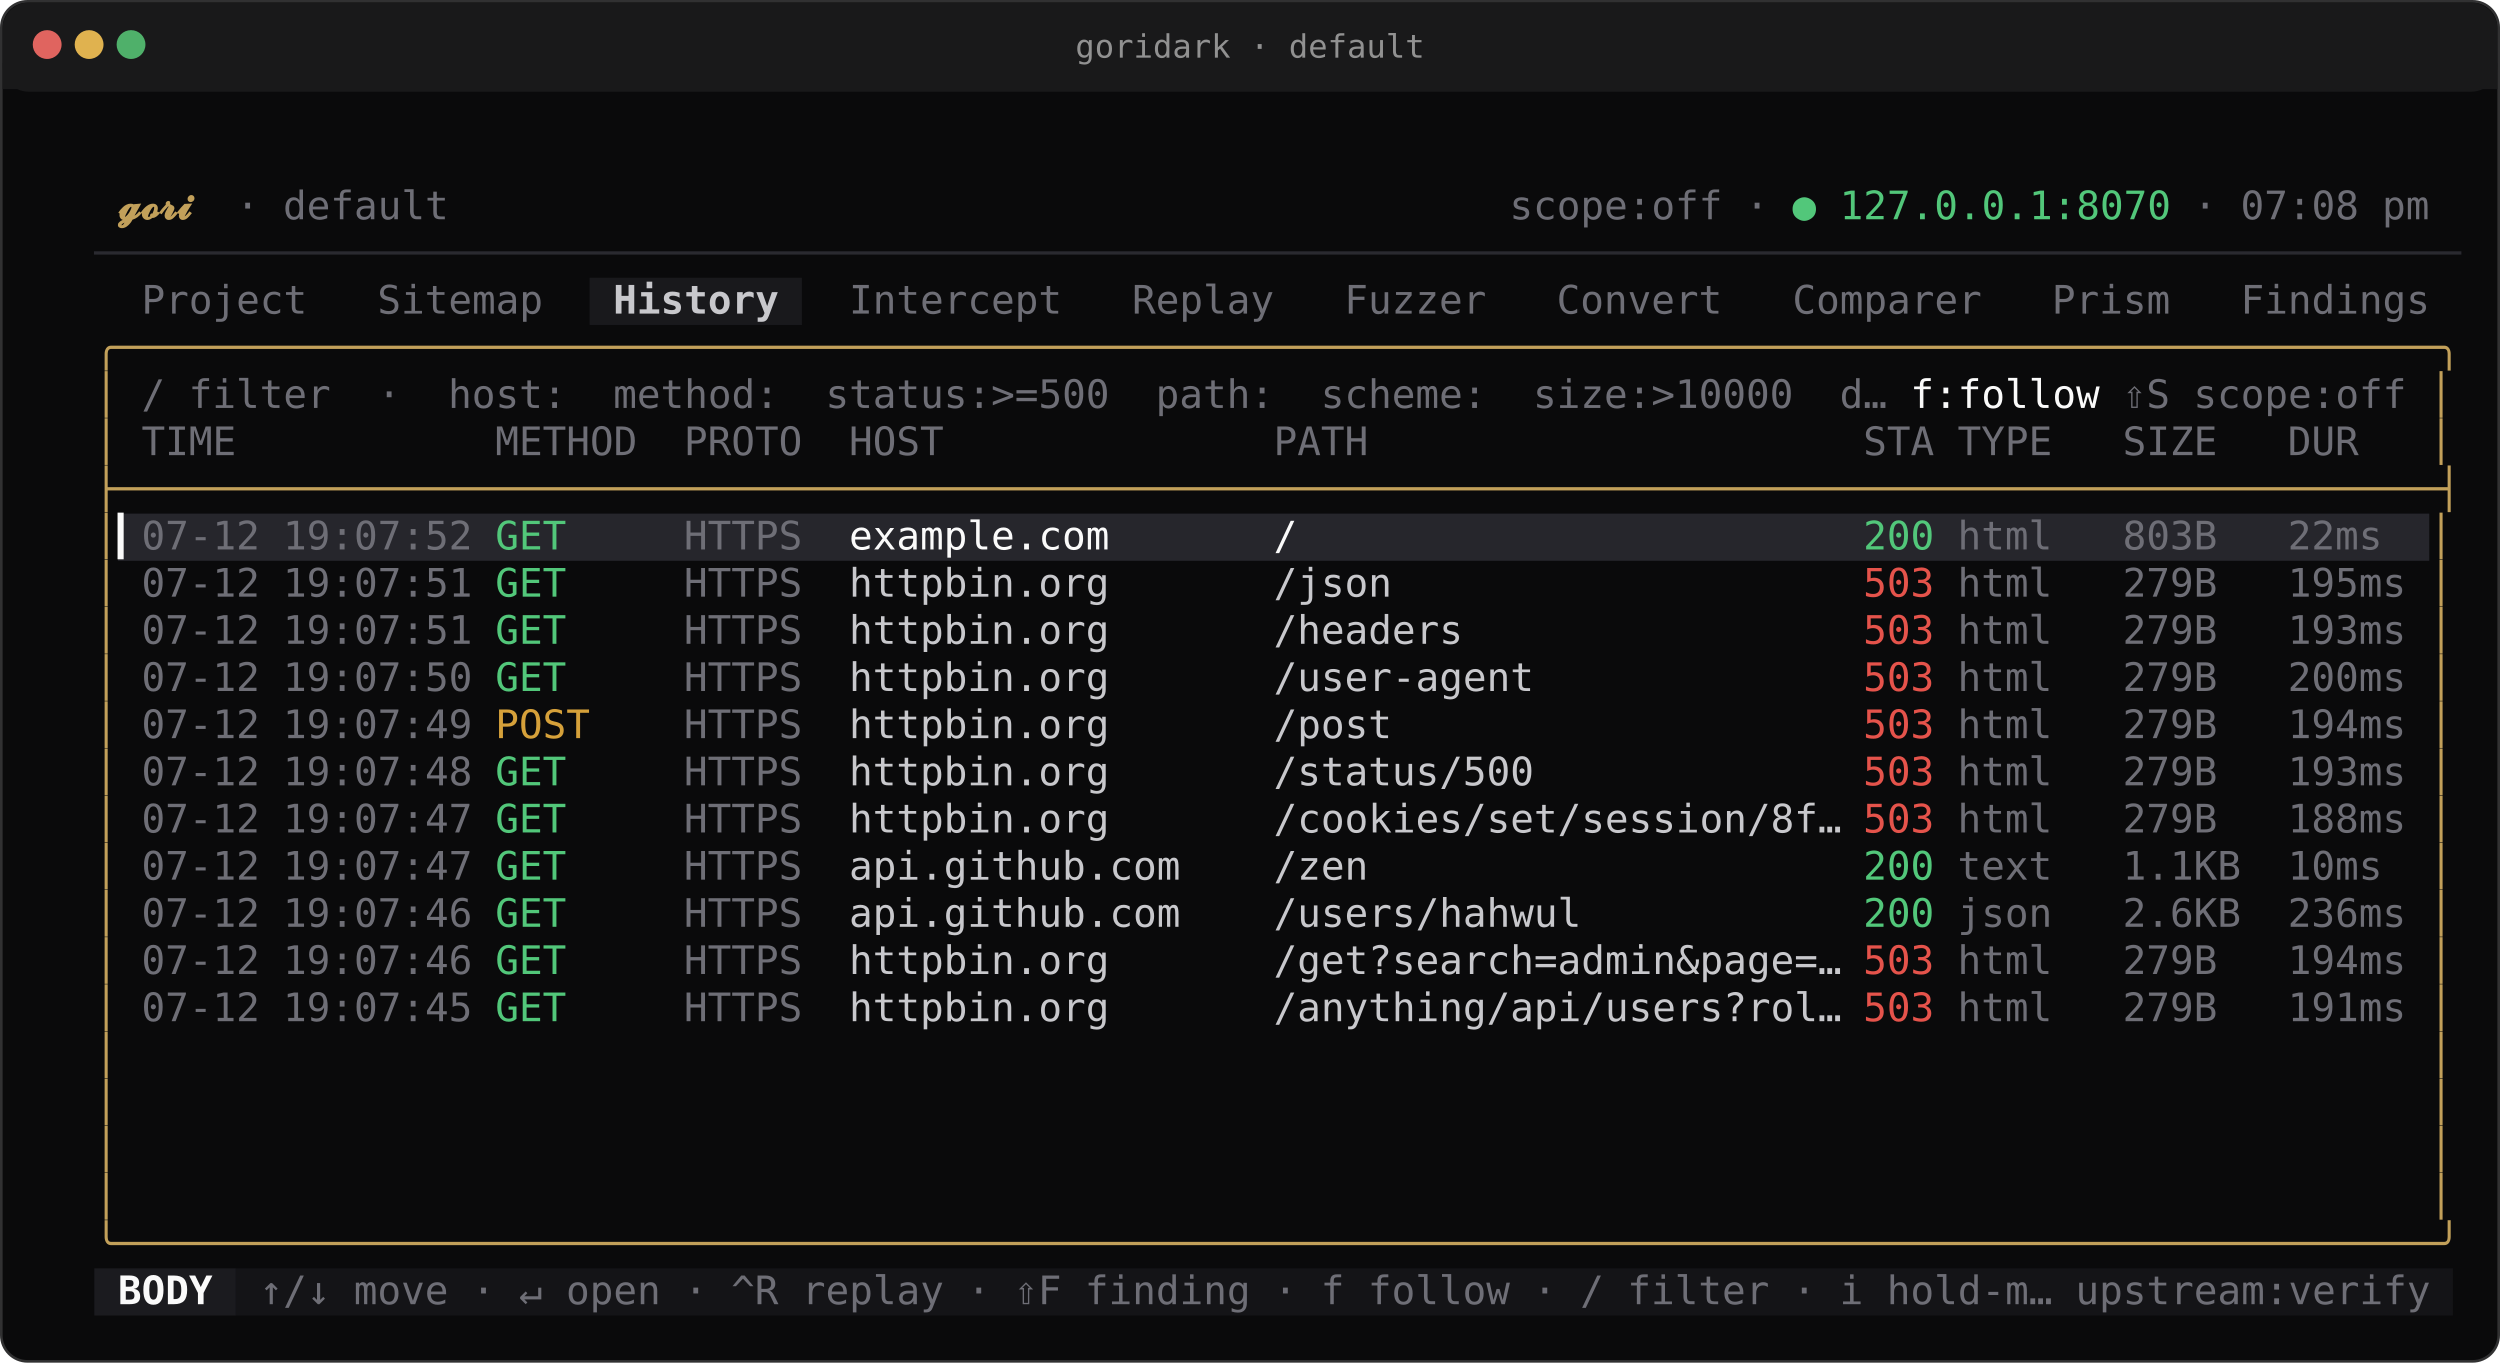
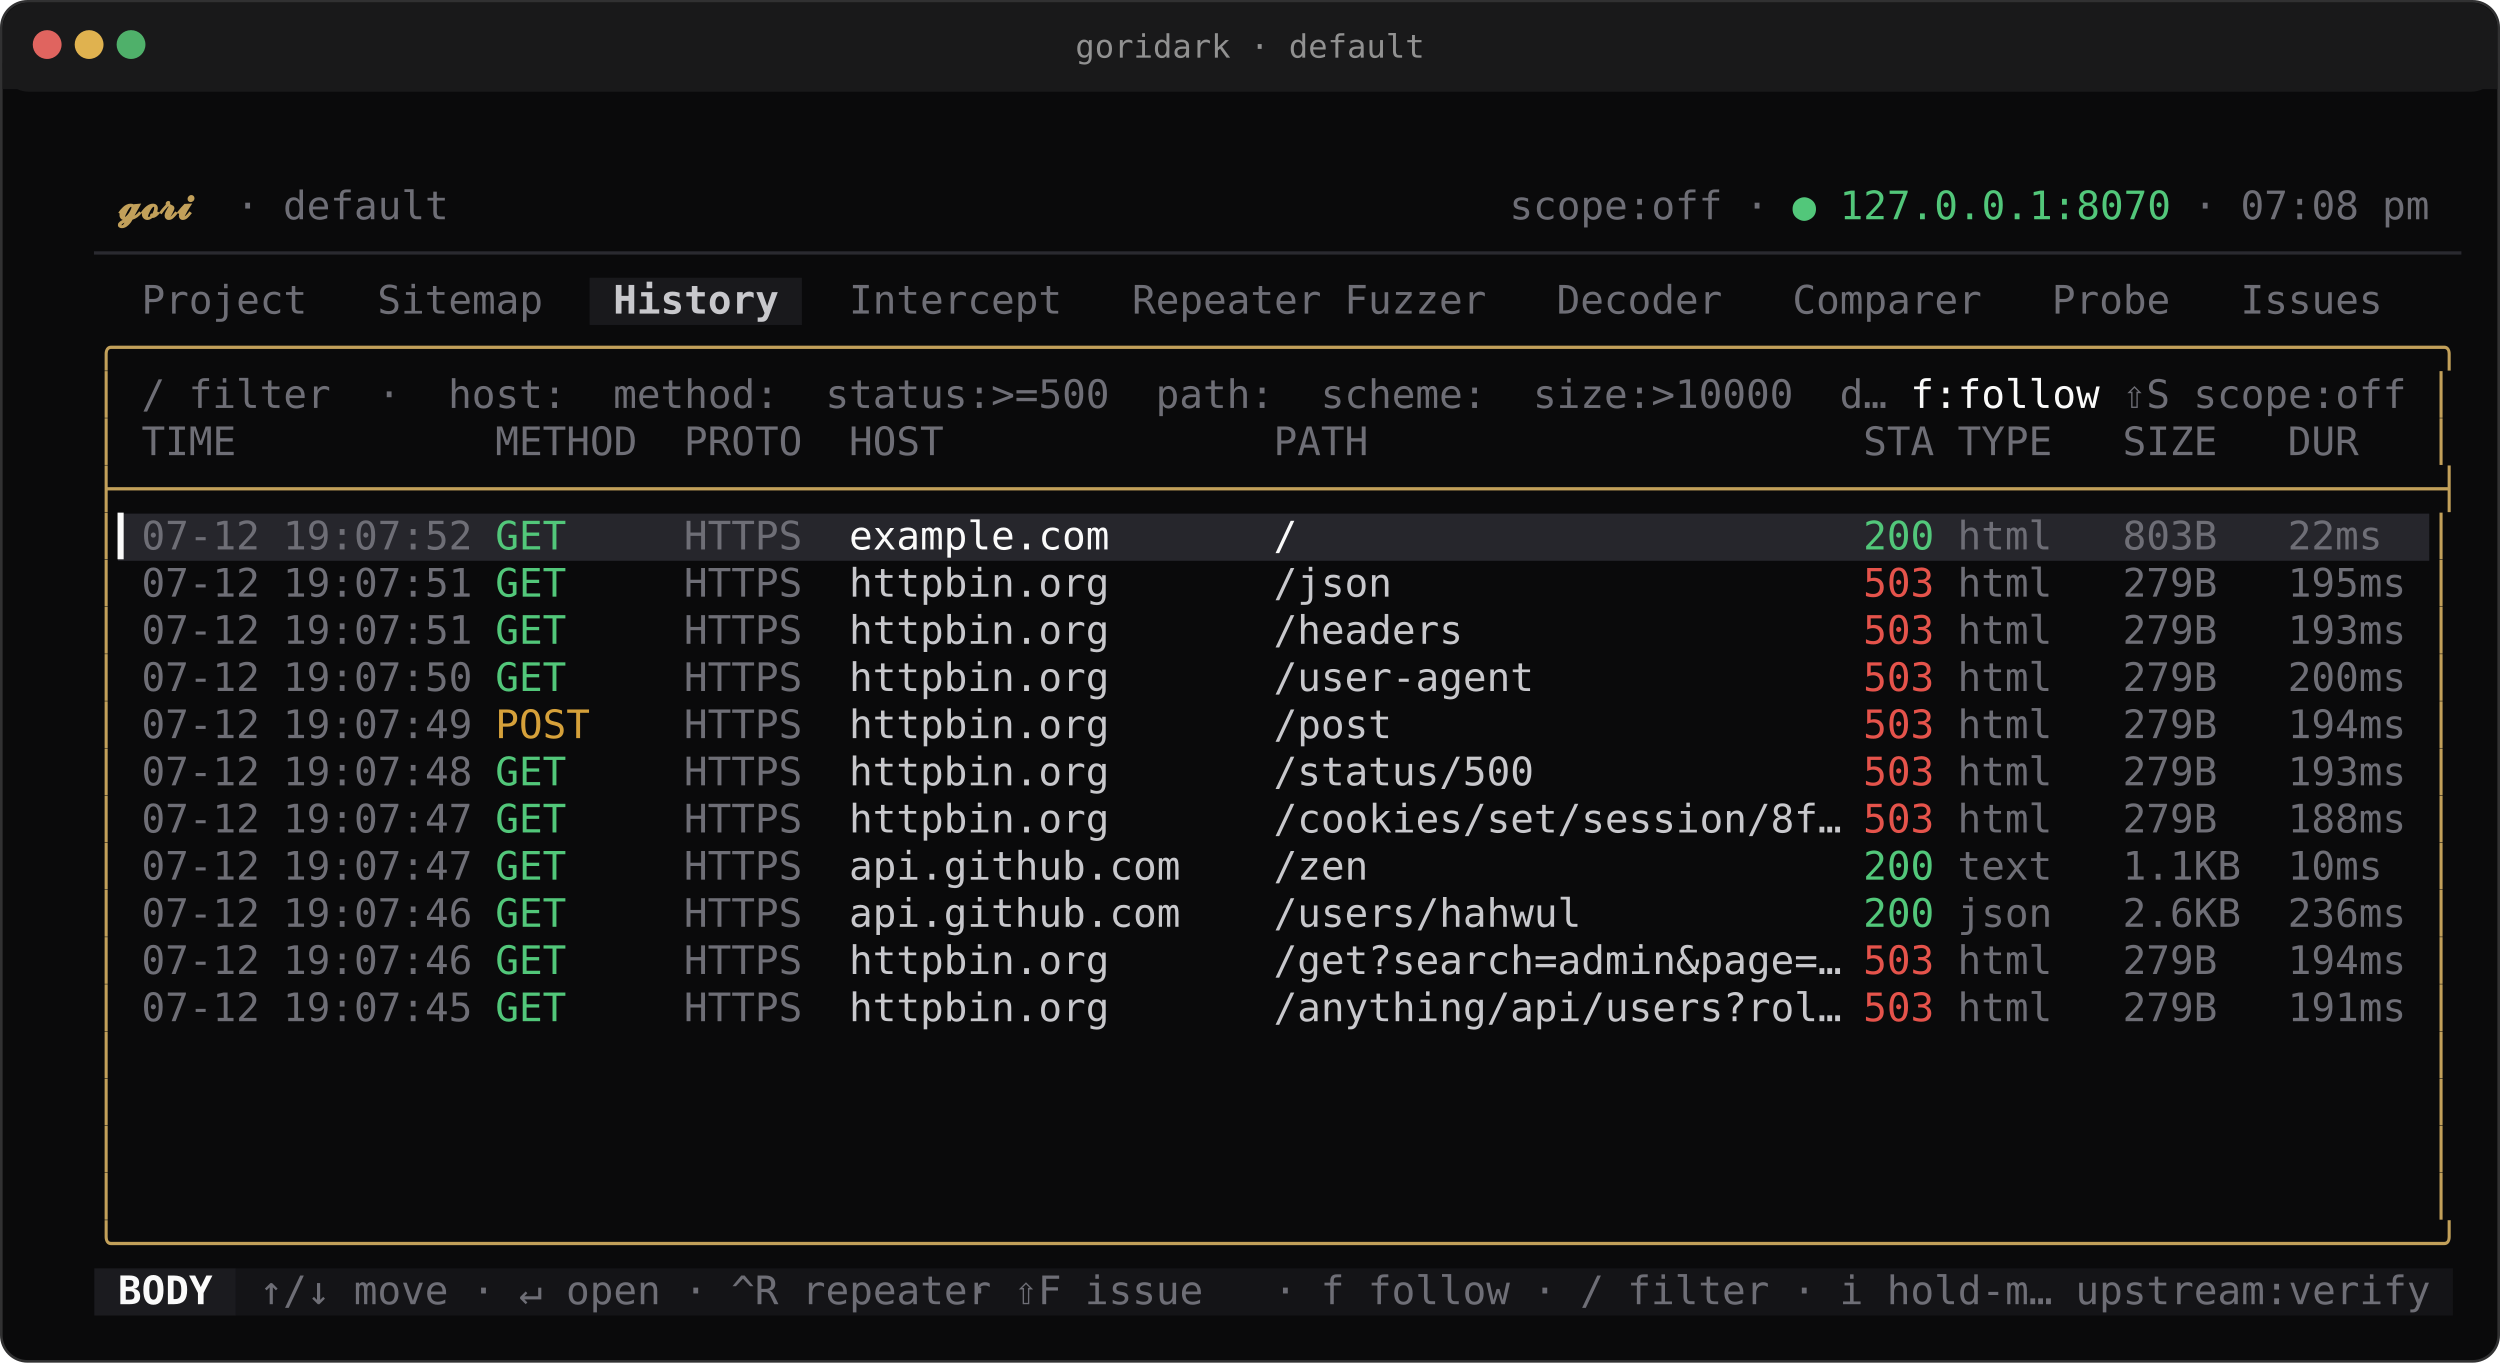
<svg xmlns="http://www.w3.org/2000/svg" width="954" height="520" viewBox="0 0 954.0 520.0" font-family="ui-monospace,'SF Mono','JetBrains Mono',Menlo,Consolas,monospace" font-size="15.0px" role="img" aria-label="goridark · default">
  <rect x="0.5" y="0.5" width="953.0" height="519.0" rx="10" ry="10" fill="#0a0a0b" stroke="#313132" stroke-width="1" />
  <rect x="1" y="1" width="952.0" height="34.0" rx="10" ry="10" fill="#19191a" />
  <rect x="1" y="24.0" width="952.0" height="10" fill="#19191a" />
  <circle cx="18.0" cy="17.0" r="5.5" fill="#e0645f" />
  <circle cx="34.0" cy="17.0" r="5.5" fill="#e0b24f" />
  <circle cx="50.0" cy="17.0" r="5.5" fill="#4fb06a" />
  <text x="477.0" y="22.0" text-anchor="middle" fill="#919191" font-size="12.3px">goridark · default</text>
  <rect x="225.00" y="106.00" width="81.00" height="18.00" fill="#19191c" />
  <rect x="45.00" y="196.00" width="882.00" height="18.00" fill="#26262c" />
  <rect x="36.00" y="484.00" width="54.00" height="18.00" fill="#1b1b1f" />
  <rect x="90.00" y="484.00" width="846.00" height="18.00" fill="#141417" />
  <text x="45.00" y="83.68" textLength="36.00" lengthAdjust="spacingAndGlyphs" fill="#c2a05a" font-weight="700" xml:space="preserve">𝓰𝓸𝓻𝓲</text>
  <text x="90.00" y="83.68" textLength="9.00" lengthAdjust="spacingAndGlyphs" fill="#6e6e76" xml:space="preserve">·</text>
  <text x="108.00" y="83.68" textLength="63.00" lengthAdjust="spacingAndGlyphs" fill="#6e6e76" xml:space="preserve">default</text>
  <text x="576.00" y="83.68" textLength="81.00" lengthAdjust="spacingAndGlyphs" fill="#6e6e76" xml:space="preserve">scope:off</text>
  <text x="666.00" y="83.68" textLength="9.00" lengthAdjust="spacingAndGlyphs" fill="#6e6e76" xml:space="preserve">·</text>
  <text x="684.00" y="83.68" textLength="9.00" lengthAdjust="spacingAndGlyphs" fill="#52c77a" xml:space="preserve">●</text>
  <text x="702.00" y="83.68" textLength="126.00" lengthAdjust="spacingAndGlyphs" fill="#52c77a" xml:space="preserve">127.0.0.1:8070</text>
  <text x="837.00" y="83.68" textLength="9.00" lengthAdjust="spacingAndGlyphs" fill="#6e6e76" xml:space="preserve">·</text>
  <text x="855.00" y="83.68" textLength="45.00" lengthAdjust="spacingAndGlyphs" fill="#6e6e76" xml:space="preserve">07:08</text>
  <text x="909.00" y="83.68" textLength="18.00" lengthAdjust="spacingAndGlyphs" fill="#6e6e76" xml:space="preserve">pm</text>
  <text x="36.00" y="101.68" textLength="900.00" lengthAdjust="spacingAndGlyphs" fill="#2a2a30" xml:space="preserve">────────────────────────────────────────────────────────────────────────────────────────────────────</text>
  <text x="54.00" y="119.68" textLength="63.00" lengthAdjust="spacingAndGlyphs" fill="#6e6e76" xml:space="preserve">Project</text>
  <text x="144.00" y="119.68" textLength="63.00" lengthAdjust="spacingAndGlyphs" fill="#6e6e76" xml:space="preserve">Sitemap</text>
  <text x="234.00" y="119.68" textLength="63.00" lengthAdjust="spacingAndGlyphs" fill="#c8c8cc" font-weight="700" xml:space="preserve">History</text>
  <text x="324.00" y="119.68" textLength="81.00" lengthAdjust="spacingAndGlyphs" fill="#6e6e76" xml:space="preserve">Intercept</text>
-   <text x="432.00" y="119.68" textLength="54.00" lengthAdjust="spacingAndGlyphs" fill="#6e6e76" xml:space="preserve">Replay</text>
+   <text x="432.00" y="119.68" textLength="54.00" lengthAdjust="spacingAndGlyphs" fill="#6e6e76" xml:space="preserve">Repeater</text>
  <text x="513.00" y="119.68" textLength="54.00" lengthAdjust="spacingAndGlyphs" fill="#6e6e76" xml:space="preserve">Fuzzer</text>
-   <text x="594.00" y="119.68" textLength="63.00" lengthAdjust="spacingAndGlyphs" fill="#6e6e76" xml:space="preserve">Convert</text>
+   <text x="594.00" y="119.68" textLength="63.00" lengthAdjust="spacingAndGlyphs" fill="#6e6e76" xml:space="preserve">Decoder</text>
  <text x="684.00" y="119.68" textLength="72.00" lengthAdjust="spacingAndGlyphs" fill="#6e6e76" xml:space="preserve">Comparer</text>
-   <text x="783.00" y="119.68" textLength="45.00" lengthAdjust="spacingAndGlyphs" fill="#6e6e76" xml:space="preserve">Prism</text>
-   <text x="855.00" y="119.68" textLength="72.00" lengthAdjust="spacingAndGlyphs" fill="#6e6e76" xml:space="preserve">Findings</text>
+   <text x="783.00" y="119.68" textLength="45.00" lengthAdjust="spacingAndGlyphs" fill="#6e6e76" xml:space="preserve">Probe</text>
+   <text x="855.00" y="119.68" textLength="72.00" lengthAdjust="spacingAndGlyphs" fill="#6e6e76" xml:space="preserve">Issues</text>
  <text x="36.00" y="137.68" textLength="900.00" lengthAdjust="spacingAndGlyphs" fill="#c2a05a" xml:space="preserve">╭──────────────────────────────────────────────────────────────────────────────────────────────────╮</text>
  <text x="36.00" y="155.68" textLength="9.00" lengthAdjust="spacingAndGlyphs" fill="#c2a05a" xml:space="preserve">│</text>
  <text x="54.00" y="155.68" textLength="9.00" lengthAdjust="spacingAndGlyphs" fill="#6e6e76" xml:space="preserve">/</text>
  <text x="72.00" y="155.68" textLength="54.00" lengthAdjust="spacingAndGlyphs" fill="#6e6e76" xml:space="preserve">filter</text>
  <text x="144.00" y="155.68" textLength="9.00" lengthAdjust="spacingAndGlyphs" fill="#6e6e76" xml:space="preserve">·</text>
  <text x="171.00" y="155.68" textLength="45.00" lengthAdjust="spacingAndGlyphs" fill="#6e6e76" xml:space="preserve">host:</text>
  <text x="234.00" y="155.68" textLength="63.00" lengthAdjust="spacingAndGlyphs" fill="#6e6e76" xml:space="preserve">method:</text>
  <text x="315.00" y="155.68" textLength="108.00" lengthAdjust="spacingAndGlyphs" fill="#6e6e76" xml:space="preserve">status:&gt;=500</text>
  <text x="441.00" y="155.68" textLength="45.00" lengthAdjust="spacingAndGlyphs" fill="#6e6e76" xml:space="preserve">path:</text>
  <text x="504.00" y="155.68" textLength="63.00" lengthAdjust="spacingAndGlyphs" fill="#6e6e76" xml:space="preserve">scheme:</text>
  <text x="585.00" y="155.68" textLength="99.00" lengthAdjust="spacingAndGlyphs" fill="#6e6e76" xml:space="preserve">size:&gt;10000</text>
  <text x="702.00" y="155.68" textLength="18.00" lengthAdjust="spacingAndGlyphs" fill="#6e6e76" xml:space="preserve">d…</text>
  <text x="729.00" y="155.68" textLength="72.00" lengthAdjust="spacingAndGlyphs" fill="#fafafa" xml:space="preserve">f:follow</text>
  <text x="810.00" y="155.68" textLength="18.00" lengthAdjust="spacingAndGlyphs" fill="#6e6e76" xml:space="preserve">⇧S</text>
  <text x="837.00" y="155.68" textLength="81.00" lengthAdjust="spacingAndGlyphs" fill="#6e6e76" xml:space="preserve">scope:off</text>
  <text x="927.00" y="155.68" textLength="9.00" lengthAdjust="spacingAndGlyphs" fill="#c2a05a" xml:space="preserve">│</text>
  <text x="36.00" y="173.68" textLength="9.00" lengthAdjust="spacingAndGlyphs" fill="#c2a05a" xml:space="preserve">│</text>
  <text x="54.00" y="173.68" textLength="36.00" lengthAdjust="spacingAndGlyphs" fill="#6e6e76" xml:space="preserve">TIME</text>
  <text x="189.00" y="173.68" textLength="54.00" lengthAdjust="spacingAndGlyphs" fill="#6e6e76" xml:space="preserve">METHOD</text>
  <text x="261.00" y="173.68" textLength="45.00" lengthAdjust="spacingAndGlyphs" fill="#6e6e76" xml:space="preserve">PROTO</text>
  <text x="324.00" y="173.68" textLength="36.00" lengthAdjust="spacingAndGlyphs" fill="#6e6e76" xml:space="preserve">HOST</text>
  <text x="486.00" y="173.68" textLength="36.00" lengthAdjust="spacingAndGlyphs" fill="#6e6e76" xml:space="preserve">PATH</text>
  <text x="711.00" y="173.68" textLength="27.00" lengthAdjust="spacingAndGlyphs" fill="#6e6e76" xml:space="preserve">STA</text>
  <text x="747.00" y="173.68" textLength="36.00" lengthAdjust="spacingAndGlyphs" fill="#6e6e76" xml:space="preserve">TYPE</text>
  <text x="810.00" y="173.68" textLength="36.00" lengthAdjust="spacingAndGlyphs" fill="#6e6e76" xml:space="preserve">SIZE</text>
  <text x="873.00" y="173.68" textLength="27.00" lengthAdjust="spacingAndGlyphs" fill="#6e6e76" xml:space="preserve">DUR</text>
  <text x="927.00" y="173.68" textLength="9.00" lengthAdjust="spacingAndGlyphs" fill="#c2a05a" xml:space="preserve">│</text>
  <text x="36.00" y="191.68" textLength="900.00" lengthAdjust="spacingAndGlyphs" fill="#c2a05a" xml:space="preserve">├──────────────────────────────────────────────────────────────────────────────────────────────────┤</text>
  <text x="36.00" y="209.68" textLength="9.00" lengthAdjust="spacingAndGlyphs" fill="#c2a05a" xml:space="preserve">│</text>
  <text x="45.00" y="209.68" textLength="9.00" lengthAdjust="spacingAndGlyphs" fill="#fafafa" xml:space="preserve">▎</text>
  <text x="54.00" y="209.68" textLength="45.00" lengthAdjust="spacingAndGlyphs" fill="#6e6e76" xml:space="preserve">07-12</text>
  <text x="108.00" y="209.68" textLength="72.00" lengthAdjust="spacingAndGlyphs" fill="#6e6e76" xml:space="preserve">19:07:52</text>
  <text x="189.00" y="209.68" textLength="27.00" lengthAdjust="spacingAndGlyphs" fill="#52c77a" xml:space="preserve">GET</text>
  <text x="261.00" y="209.68" textLength="45.00" lengthAdjust="spacingAndGlyphs" fill="#6e6e76" xml:space="preserve">HTTPS</text>
  <text x="324.00" y="209.68" textLength="99.00" lengthAdjust="spacingAndGlyphs" fill="#fafafa" xml:space="preserve">example.com</text>
  <text x="486.00" y="209.68" textLength="9.00" lengthAdjust="spacingAndGlyphs" fill="#fafafa" xml:space="preserve">/</text>
  <text x="711.00" y="209.68" textLength="27.00" lengthAdjust="spacingAndGlyphs" fill="#52c77a" xml:space="preserve">200</text>
  <text x="747.00" y="209.68" textLength="36.00" lengthAdjust="spacingAndGlyphs" fill="#6e6e76" xml:space="preserve">html</text>
  <text x="810.00" y="209.68" textLength="36.00" lengthAdjust="spacingAndGlyphs" fill="#6e6e76" xml:space="preserve">803B</text>
  <text x="873.00" y="209.68" textLength="36.00" lengthAdjust="spacingAndGlyphs" fill="#6e6e76" xml:space="preserve">22ms</text>
  <text x="927.00" y="209.68" textLength="9.00" lengthAdjust="spacingAndGlyphs" fill="#c2a05a" xml:space="preserve">│</text>
  <text x="36.00" y="227.68" textLength="9.00" lengthAdjust="spacingAndGlyphs" fill="#c2a05a" xml:space="preserve">│</text>
  <text x="54.00" y="227.68" textLength="45.00" lengthAdjust="spacingAndGlyphs" fill="#6e6e76" xml:space="preserve">07-12</text>
  <text x="108.00" y="227.68" textLength="72.00" lengthAdjust="spacingAndGlyphs" fill="#6e6e76" xml:space="preserve">19:07:51</text>
  <text x="189.00" y="227.68" textLength="27.00" lengthAdjust="spacingAndGlyphs" fill="#52c77a" xml:space="preserve">GET</text>
  <text x="261.00" y="227.68" textLength="45.00" lengthAdjust="spacingAndGlyphs" fill="#6e6e76" xml:space="preserve">HTTPS</text>
  <text x="324.00" y="227.68" textLength="99.00" lengthAdjust="spacingAndGlyphs" fill="#c8c8cc" xml:space="preserve">httpbin.org</text>
  <text x="486.00" y="227.68" textLength="45.00" lengthAdjust="spacingAndGlyphs" fill="#c8c8cc" xml:space="preserve">/json</text>
  <text x="711.00" y="227.68" textLength="27.00" lengthAdjust="spacingAndGlyphs" fill="#e5534b" xml:space="preserve">503</text>
  <text x="747.00" y="227.68" textLength="36.00" lengthAdjust="spacingAndGlyphs" fill="#6e6e76" xml:space="preserve">html</text>
  <text x="810.00" y="227.68" textLength="36.00" lengthAdjust="spacingAndGlyphs" fill="#6e6e76" xml:space="preserve">279B</text>
  <text x="873.00" y="227.68" textLength="45.00" lengthAdjust="spacingAndGlyphs" fill="#6e6e76" xml:space="preserve">195ms</text>
  <text x="927.00" y="227.68" textLength="9.00" lengthAdjust="spacingAndGlyphs" fill="#c2a05a" xml:space="preserve">│</text>
  <text x="36.00" y="245.68" textLength="9.00" lengthAdjust="spacingAndGlyphs" fill="#c2a05a" xml:space="preserve">│</text>
  <text x="54.00" y="245.68" textLength="45.00" lengthAdjust="spacingAndGlyphs" fill="#6e6e76" xml:space="preserve">07-12</text>
  <text x="108.00" y="245.68" textLength="72.00" lengthAdjust="spacingAndGlyphs" fill="#6e6e76" xml:space="preserve">19:07:51</text>
  <text x="189.00" y="245.68" textLength="27.00" lengthAdjust="spacingAndGlyphs" fill="#52c77a" xml:space="preserve">GET</text>
  <text x="261.00" y="245.68" textLength="45.00" lengthAdjust="spacingAndGlyphs" fill="#6e6e76" xml:space="preserve">HTTPS</text>
  <text x="324.00" y="245.68" textLength="99.00" lengthAdjust="spacingAndGlyphs" fill="#c8c8cc" xml:space="preserve">httpbin.org</text>
  <text x="486.00" y="245.68" textLength="72.00" lengthAdjust="spacingAndGlyphs" fill="#c8c8cc" xml:space="preserve">/headers</text>
  <text x="711.00" y="245.68" textLength="27.00" lengthAdjust="spacingAndGlyphs" fill="#e5534b" xml:space="preserve">503</text>
  <text x="747.00" y="245.68" textLength="36.00" lengthAdjust="spacingAndGlyphs" fill="#6e6e76" xml:space="preserve">html</text>
  <text x="810.00" y="245.68" textLength="36.00" lengthAdjust="spacingAndGlyphs" fill="#6e6e76" xml:space="preserve">279B</text>
  <text x="873.00" y="245.68" textLength="45.00" lengthAdjust="spacingAndGlyphs" fill="#6e6e76" xml:space="preserve">193ms</text>
  <text x="927.00" y="245.68" textLength="9.00" lengthAdjust="spacingAndGlyphs" fill="#c2a05a" xml:space="preserve">│</text>
  <text x="36.00" y="263.68" textLength="9.00" lengthAdjust="spacingAndGlyphs" fill="#c2a05a" xml:space="preserve">│</text>
  <text x="54.00" y="263.68" textLength="45.00" lengthAdjust="spacingAndGlyphs" fill="#6e6e76" xml:space="preserve">07-12</text>
  <text x="108.00" y="263.68" textLength="72.00" lengthAdjust="spacingAndGlyphs" fill="#6e6e76" xml:space="preserve">19:07:50</text>
  <text x="189.00" y="263.68" textLength="27.00" lengthAdjust="spacingAndGlyphs" fill="#52c77a" xml:space="preserve">GET</text>
  <text x="261.00" y="263.68" textLength="45.00" lengthAdjust="spacingAndGlyphs" fill="#6e6e76" xml:space="preserve">HTTPS</text>
  <text x="324.00" y="263.68" textLength="99.00" lengthAdjust="spacingAndGlyphs" fill="#c8c8cc" xml:space="preserve">httpbin.org</text>
  <text x="486.00" y="263.68" textLength="99.00" lengthAdjust="spacingAndGlyphs" fill="#c8c8cc" xml:space="preserve">/user-agent</text>
  <text x="711.00" y="263.68" textLength="27.00" lengthAdjust="spacingAndGlyphs" fill="#e5534b" xml:space="preserve">503</text>
  <text x="747.00" y="263.68" textLength="36.00" lengthAdjust="spacingAndGlyphs" fill="#6e6e76" xml:space="preserve">html</text>
  <text x="810.00" y="263.68" textLength="36.00" lengthAdjust="spacingAndGlyphs" fill="#6e6e76" xml:space="preserve">279B</text>
  <text x="873.00" y="263.68" textLength="45.00" lengthAdjust="spacingAndGlyphs" fill="#6e6e76" xml:space="preserve">200ms</text>
  <text x="927.00" y="263.68" textLength="9.00" lengthAdjust="spacingAndGlyphs" fill="#c2a05a" xml:space="preserve">│</text>
  <text x="36.00" y="281.68" textLength="9.00" lengthAdjust="spacingAndGlyphs" fill="#c2a05a" xml:space="preserve">│</text>
  <text x="54.00" y="281.68" textLength="45.00" lengthAdjust="spacingAndGlyphs" fill="#6e6e76" xml:space="preserve">07-12</text>
  <text x="108.00" y="281.68" textLength="72.00" lengthAdjust="spacingAndGlyphs" fill="#6e6e76" xml:space="preserve">19:07:49</text>
  <text x="189.00" y="281.68" textLength="36.00" lengthAdjust="spacingAndGlyphs" fill="#d6a13a" xml:space="preserve">POST</text>
  <text x="261.00" y="281.68" textLength="45.00" lengthAdjust="spacingAndGlyphs" fill="#6e6e76" xml:space="preserve">HTTPS</text>
  <text x="324.00" y="281.68" textLength="99.00" lengthAdjust="spacingAndGlyphs" fill="#c8c8cc" xml:space="preserve">httpbin.org</text>
  <text x="486.00" y="281.68" textLength="45.00" lengthAdjust="spacingAndGlyphs" fill="#c8c8cc" xml:space="preserve">/post</text>
  <text x="711.00" y="281.68" textLength="27.00" lengthAdjust="spacingAndGlyphs" fill="#e5534b" xml:space="preserve">503</text>
  <text x="747.00" y="281.68" textLength="36.00" lengthAdjust="spacingAndGlyphs" fill="#6e6e76" xml:space="preserve">html</text>
  <text x="810.00" y="281.68" textLength="36.00" lengthAdjust="spacingAndGlyphs" fill="#6e6e76" xml:space="preserve">279B</text>
  <text x="873.00" y="281.68" textLength="45.00" lengthAdjust="spacingAndGlyphs" fill="#6e6e76" xml:space="preserve">194ms</text>
  <text x="927.00" y="281.68" textLength="9.00" lengthAdjust="spacingAndGlyphs" fill="#c2a05a" xml:space="preserve">│</text>
  <text x="36.00" y="299.68" textLength="9.00" lengthAdjust="spacingAndGlyphs" fill="#c2a05a" xml:space="preserve">│</text>
  <text x="54.00" y="299.68" textLength="45.00" lengthAdjust="spacingAndGlyphs" fill="#6e6e76" xml:space="preserve">07-12</text>
  <text x="108.00" y="299.68" textLength="72.00" lengthAdjust="spacingAndGlyphs" fill="#6e6e76" xml:space="preserve">19:07:48</text>
  <text x="189.00" y="299.68" textLength="27.00" lengthAdjust="spacingAndGlyphs" fill="#52c77a" xml:space="preserve">GET</text>
  <text x="261.00" y="299.68" textLength="45.00" lengthAdjust="spacingAndGlyphs" fill="#6e6e76" xml:space="preserve">HTTPS</text>
  <text x="324.00" y="299.68" textLength="99.00" lengthAdjust="spacingAndGlyphs" fill="#c8c8cc" xml:space="preserve">httpbin.org</text>
  <text x="486.00" y="299.68" textLength="99.00" lengthAdjust="spacingAndGlyphs" fill="#c8c8cc" xml:space="preserve">/status/500</text>
  <text x="711.00" y="299.68" textLength="27.00" lengthAdjust="spacingAndGlyphs" fill="#e5534b" xml:space="preserve">503</text>
  <text x="747.00" y="299.68" textLength="36.00" lengthAdjust="spacingAndGlyphs" fill="#6e6e76" xml:space="preserve">html</text>
  <text x="810.00" y="299.68" textLength="36.00" lengthAdjust="spacingAndGlyphs" fill="#6e6e76" xml:space="preserve">279B</text>
  <text x="873.00" y="299.68" textLength="45.00" lengthAdjust="spacingAndGlyphs" fill="#6e6e76" xml:space="preserve">193ms</text>
  <text x="927.00" y="299.68" textLength="9.00" lengthAdjust="spacingAndGlyphs" fill="#c2a05a" xml:space="preserve">│</text>
  <text x="36.00" y="317.68" textLength="9.00" lengthAdjust="spacingAndGlyphs" fill="#c2a05a" xml:space="preserve">│</text>
  <text x="54.00" y="317.68" textLength="45.00" lengthAdjust="spacingAndGlyphs" fill="#6e6e76" xml:space="preserve">07-12</text>
  <text x="108.00" y="317.68" textLength="72.00" lengthAdjust="spacingAndGlyphs" fill="#6e6e76" xml:space="preserve">19:07:47</text>
  <text x="189.00" y="317.68" textLength="27.00" lengthAdjust="spacingAndGlyphs" fill="#52c77a" xml:space="preserve">GET</text>
  <text x="261.00" y="317.68" textLength="45.00" lengthAdjust="spacingAndGlyphs" fill="#6e6e76" xml:space="preserve">HTTPS</text>
  <text x="324.00" y="317.68" textLength="99.00" lengthAdjust="spacingAndGlyphs" fill="#c8c8cc" xml:space="preserve">httpbin.org</text>
  <text x="486.00" y="317.68" textLength="216.00" lengthAdjust="spacingAndGlyphs" fill="#c8c8cc" xml:space="preserve">/cookies/set/session/8f…</text>
  <text x="711.00" y="317.68" textLength="27.00" lengthAdjust="spacingAndGlyphs" fill="#e5534b" xml:space="preserve">503</text>
  <text x="747.00" y="317.68" textLength="36.00" lengthAdjust="spacingAndGlyphs" fill="#6e6e76" xml:space="preserve">html</text>
  <text x="810.00" y="317.68" textLength="36.00" lengthAdjust="spacingAndGlyphs" fill="#6e6e76" xml:space="preserve">279B</text>
  <text x="873.00" y="317.68" textLength="45.00" lengthAdjust="spacingAndGlyphs" fill="#6e6e76" xml:space="preserve">188ms</text>
  <text x="927.00" y="317.68" textLength="9.00" lengthAdjust="spacingAndGlyphs" fill="#c2a05a" xml:space="preserve">│</text>
  <text x="36.00" y="335.68" textLength="9.00" lengthAdjust="spacingAndGlyphs" fill="#c2a05a" xml:space="preserve">│</text>
  <text x="54.00" y="335.68" textLength="45.00" lengthAdjust="spacingAndGlyphs" fill="#6e6e76" xml:space="preserve">07-12</text>
  <text x="108.00" y="335.68" textLength="72.00" lengthAdjust="spacingAndGlyphs" fill="#6e6e76" xml:space="preserve">19:07:47</text>
  <text x="189.00" y="335.68" textLength="27.00" lengthAdjust="spacingAndGlyphs" fill="#52c77a" xml:space="preserve">GET</text>
  <text x="261.00" y="335.68" textLength="45.00" lengthAdjust="spacingAndGlyphs" fill="#6e6e76" xml:space="preserve">HTTPS</text>
  <text x="324.00" y="335.68" textLength="126.00" lengthAdjust="spacingAndGlyphs" fill="#c8c8cc" xml:space="preserve">api.github.com</text>
  <text x="486.00" y="335.68" textLength="36.00" lengthAdjust="spacingAndGlyphs" fill="#c8c8cc" xml:space="preserve">/zen</text>
  <text x="711.00" y="335.68" textLength="27.00" lengthAdjust="spacingAndGlyphs" fill="#52c77a" xml:space="preserve">200</text>
  <text x="747.00" y="335.68" textLength="36.00" lengthAdjust="spacingAndGlyphs" fill="#6e6e76" xml:space="preserve">text</text>
  <text x="810.00" y="335.68" textLength="45.00" lengthAdjust="spacingAndGlyphs" fill="#6e6e76" xml:space="preserve">1.1KB</text>
  <text x="873.00" y="335.68" textLength="36.00" lengthAdjust="spacingAndGlyphs" fill="#6e6e76" xml:space="preserve">10ms</text>
  <text x="927.00" y="335.68" textLength="9.00" lengthAdjust="spacingAndGlyphs" fill="#c2a05a" xml:space="preserve">│</text>
  <text x="36.00" y="353.68" textLength="9.00" lengthAdjust="spacingAndGlyphs" fill="#c2a05a" xml:space="preserve">│</text>
  <text x="54.00" y="353.68" textLength="45.00" lengthAdjust="spacingAndGlyphs" fill="#6e6e76" xml:space="preserve">07-12</text>
  <text x="108.00" y="353.68" textLength="72.00" lengthAdjust="spacingAndGlyphs" fill="#6e6e76" xml:space="preserve">19:07:46</text>
  <text x="189.00" y="353.68" textLength="27.00" lengthAdjust="spacingAndGlyphs" fill="#52c77a" xml:space="preserve">GET</text>
  <text x="261.00" y="353.68" textLength="45.00" lengthAdjust="spacingAndGlyphs" fill="#6e6e76" xml:space="preserve">HTTPS</text>
  <text x="324.00" y="353.68" textLength="126.00" lengthAdjust="spacingAndGlyphs" fill="#c8c8cc" xml:space="preserve">api.github.com</text>
  <text x="486.00" y="353.68" textLength="117.00" lengthAdjust="spacingAndGlyphs" fill="#c8c8cc" xml:space="preserve">/users/hahwul</text>
  <text x="711.00" y="353.68" textLength="27.00" lengthAdjust="spacingAndGlyphs" fill="#52c77a" xml:space="preserve">200</text>
  <text x="747.00" y="353.68" textLength="36.00" lengthAdjust="spacingAndGlyphs" fill="#6e6e76" xml:space="preserve">json</text>
  <text x="810.00" y="353.68" textLength="45.00" lengthAdjust="spacingAndGlyphs" fill="#6e6e76" xml:space="preserve">2.6KB</text>
  <text x="873.00" y="353.68" textLength="45.00" lengthAdjust="spacingAndGlyphs" fill="#6e6e76" xml:space="preserve">236ms</text>
  <text x="927.00" y="353.68" textLength="9.00" lengthAdjust="spacingAndGlyphs" fill="#c2a05a" xml:space="preserve">│</text>
  <text x="36.00" y="371.68" textLength="9.00" lengthAdjust="spacingAndGlyphs" fill="#c2a05a" xml:space="preserve">│</text>
  <text x="54.00" y="371.68" textLength="45.00" lengthAdjust="spacingAndGlyphs" fill="#6e6e76" xml:space="preserve">07-12</text>
  <text x="108.00" y="371.68" textLength="72.00" lengthAdjust="spacingAndGlyphs" fill="#6e6e76" xml:space="preserve">19:07:46</text>
  <text x="189.00" y="371.68" textLength="27.00" lengthAdjust="spacingAndGlyphs" fill="#52c77a" xml:space="preserve">GET</text>
  <text x="261.00" y="371.68" textLength="45.00" lengthAdjust="spacingAndGlyphs" fill="#6e6e76" xml:space="preserve">HTTPS</text>
  <text x="324.00" y="371.68" textLength="99.00" lengthAdjust="spacingAndGlyphs" fill="#c8c8cc" xml:space="preserve">httpbin.org</text>
  <text x="486.00" y="371.68" textLength="216.00" lengthAdjust="spacingAndGlyphs" fill="#c8c8cc" xml:space="preserve">/get?search=admin&amp;page=…</text>
  <text x="711.00" y="371.68" textLength="27.00" lengthAdjust="spacingAndGlyphs" fill="#e5534b" xml:space="preserve">503</text>
  <text x="747.00" y="371.68" textLength="36.00" lengthAdjust="spacingAndGlyphs" fill="#6e6e76" xml:space="preserve">html</text>
  <text x="810.00" y="371.68" textLength="36.00" lengthAdjust="spacingAndGlyphs" fill="#6e6e76" xml:space="preserve">279B</text>
  <text x="873.00" y="371.68" textLength="45.00" lengthAdjust="spacingAndGlyphs" fill="#6e6e76" xml:space="preserve">194ms</text>
  <text x="927.00" y="371.68" textLength="9.00" lengthAdjust="spacingAndGlyphs" fill="#c2a05a" xml:space="preserve">│</text>
  <text x="36.00" y="389.68" textLength="9.00" lengthAdjust="spacingAndGlyphs" fill="#c2a05a" xml:space="preserve">│</text>
  <text x="54.00" y="389.68" textLength="45.00" lengthAdjust="spacingAndGlyphs" fill="#6e6e76" xml:space="preserve">07-12</text>
  <text x="108.00" y="389.68" textLength="72.00" lengthAdjust="spacingAndGlyphs" fill="#6e6e76" xml:space="preserve">19:07:45</text>
  <text x="189.00" y="389.68" textLength="27.00" lengthAdjust="spacingAndGlyphs" fill="#52c77a" xml:space="preserve">GET</text>
  <text x="261.00" y="389.68" textLength="45.00" lengthAdjust="spacingAndGlyphs" fill="#6e6e76" xml:space="preserve">HTTPS</text>
  <text x="324.00" y="389.68" textLength="99.00" lengthAdjust="spacingAndGlyphs" fill="#c8c8cc" xml:space="preserve">httpbin.org</text>
  <text x="486.00" y="389.68" textLength="216.00" lengthAdjust="spacingAndGlyphs" fill="#c8c8cc" xml:space="preserve">/anything/api/users?rol…</text>
  <text x="711.00" y="389.68" textLength="27.00" lengthAdjust="spacingAndGlyphs" fill="#e5534b" xml:space="preserve">503</text>
  <text x="747.00" y="389.68" textLength="36.00" lengthAdjust="spacingAndGlyphs" fill="#6e6e76" xml:space="preserve">html</text>
  <text x="810.00" y="389.68" textLength="36.00" lengthAdjust="spacingAndGlyphs" fill="#6e6e76" xml:space="preserve">279B</text>
  <text x="873.00" y="389.68" textLength="45.00" lengthAdjust="spacingAndGlyphs" fill="#6e6e76" xml:space="preserve">191ms</text>
  <text x="927.00" y="389.68" textLength="9.00" lengthAdjust="spacingAndGlyphs" fill="#c2a05a" xml:space="preserve">│</text>
  <text x="36.00" y="407.68" textLength="9.00" lengthAdjust="spacingAndGlyphs" fill="#c2a05a" xml:space="preserve">│</text>
  <text x="927.00" y="407.68" textLength="9.00" lengthAdjust="spacingAndGlyphs" fill="#c2a05a" xml:space="preserve">│</text>
  <text x="36.00" y="425.68" textLength="9.00" lengthAdjust="spacingAndGlyphs" fill="#c2a05a" xml:space="preserve">│</text>
  <text x="927.00" y="425.68" textLength="9.00" lengthAdjust="spacingAndGlyphs" fill="#c2a05a" xml:space="preserve">│</text>
  <text x="36.00" y="443.68" textLength="9.00" lengthAdjust="spacingAndGlyphs" fill="#c2a05a" xml:space="preserve">│</text>
  <text x="927.00" y="443.68" textLength="9.00" lengthAdjust="spacingAndGlyphs" fill="#c2a05a" xml:space="preserve">│</text>
  <text x="36.00" y="461.68" textLength="9.00" lengthAdjust="spacingAndGlyphs" fill="#c2a05a" xml:space="preserve">│</text>
  <text x="927.00" y="461.68" textLength="9.00" lengthAdjust="spacingAndGlyphs" fill="#c2a05a" xml:space="preserve">│</text>
  <text x="36.00" y="479.68" textLength="900.00" lengthAdjust="spacingAndGlyphs" fill="#c2a05a" xml:space="preserve">╰──────────────────────────────────────────────────────────────────────────────────────────────────╯</text>
  <text x="45.00" y="497.68" textLength="36.00" lengthAdjust="spacingAndGlyphs" fill="#fafafa" font-weight="700" xml:space="preserve">BODY</text>
  <text x="99.00" y="497.68" textLength="27.00" lengthAdjust="spacingAndGlyphs" fill="#6e6e76" xml:space="preserve">↑/↓</text>
  <text x="135.00" y="497.68" textLength="36.00" lengthAdjust="spacingAndGlyphs" fill="#6e6e76" xml:space="preserve">move</text>
  <text x="180.00" y="497.68" textLength="9.00" lengthAdjust="spacingAndGlyphs" fill="#6e6e76" xml:space="preserve">·</text>
  <text x="198.00" y="497.68" textLength="9.00" lengthAdjust="spacingAndGlyphs" fill="#6e6e76" xml:space="preserve">↵</text>
  <text x="216.00" y="497.68" textLength="36.00" lengthAdjust="spacingAndGlyphs" fill="#6e6e76" xml:space="preserve">open</text>
  <text x="261.00" y="497.68" textLength="9.00" lengthAdjust="spacingAndGlyphs" fill="#6e6e76" xml:space="preserve">·</text>
  <text x="279.00" y="497.68" textLength="18.00" lengthAdjust="spacingAndGlyphs" fill="#6e6e76" xml:space="preserve">^R</text>
-   <text x="306.00" y="497.68" textLength="54.00" lengthAdjust="spacingAndGlyphs" fill="#6e6e76" xml:space="preserve">replay</text>
+   <text x="306.00" y="497.68" textLength="54.00" lengthAdjust="spacingAndGlyphs" fill="#6e6e76" xml:space="preserve">repeater</text>
  <text x="369.00" y="497.68" textLength="9.00" lengthAdjust="spacingAndGlyphs" fill="#6e6e76" xml:space="preserve">·</text>
  <text x="387.00" y="497.68" textLength="18.00" lengthAdjust="spacingAndGlyphs" fill="#6e6e76" xml:space="preserve">⇧F</text>
-   <text x="414.00" y="497.68" textLength="63.00" lengthAdjust="spacingAndGlyphs" fill="#6e6e76" xml:space="preserve">finding</text>
+   <text x="414.00" y="497.68" textLength="63.00" lengthAdjust="spacingAndGlyphs" fill="#6e6e76" xml:space="preserve">issue</text>
  <text x="486.00" y="497.68" textLength="9.00" lengthAdjust="spacingAndGlyphs" fill="#6e6e76" xml:space="preserve">·</text>
  <text x="504.00" y="497.68" textLength="9.00" lengthAdjust="spacingAndGlyphs" fill="#6e6e76" xml:space="preserve">f</text>
  <text x="522.00" y="497.68" textLength="54.00" lengthAdjust="spacingAndGlyphs" fill="#6e6e76" xml:space="preserve">follow</text>
  <text x="585.00" y="497.68" textLength="9.00" lengthAdjust="spacingAndGlyphs" fill="#6e6e76" xml:space="preserve">·</text>
  <text x="603.00" y="497.68" textLength="9.00" lengthAdjust="spacingAndGlyphs" fill="#6e6e76" xml:space="preserve">/</text>
  <text x="621.00" y="497.68" textLength="54.00" lengthAdjust="spacingAndGlyphs" fill="#6e6e76" xml:space="preserve">filter</text>
  <text x="684.00" y="497.68" textLength="9.00" lengthAdjust="spacingAndGlyphs" fill="#6e6e76" xml:space="preserve">·</text>
  <text x="702.00" y="497.68" textLength="9.00" lengthAdjust="spacingAndGlyphs" fill="#6e6e76" xml:space="preserve">i</text>
  <text x="720.00" y="497.68" textLength="63.00" lengthAdjust="spacingAndGlyphs" fill="#6e6e76" xml:space="preserve">hold-m…</text>
  <text x="792.00" y="497.68" textLength="135.00" lengthAdjust="spacingAndGlyphs" fill="#6e6e76" xml:space="preserve">upstream:verify</text>
</svg>
